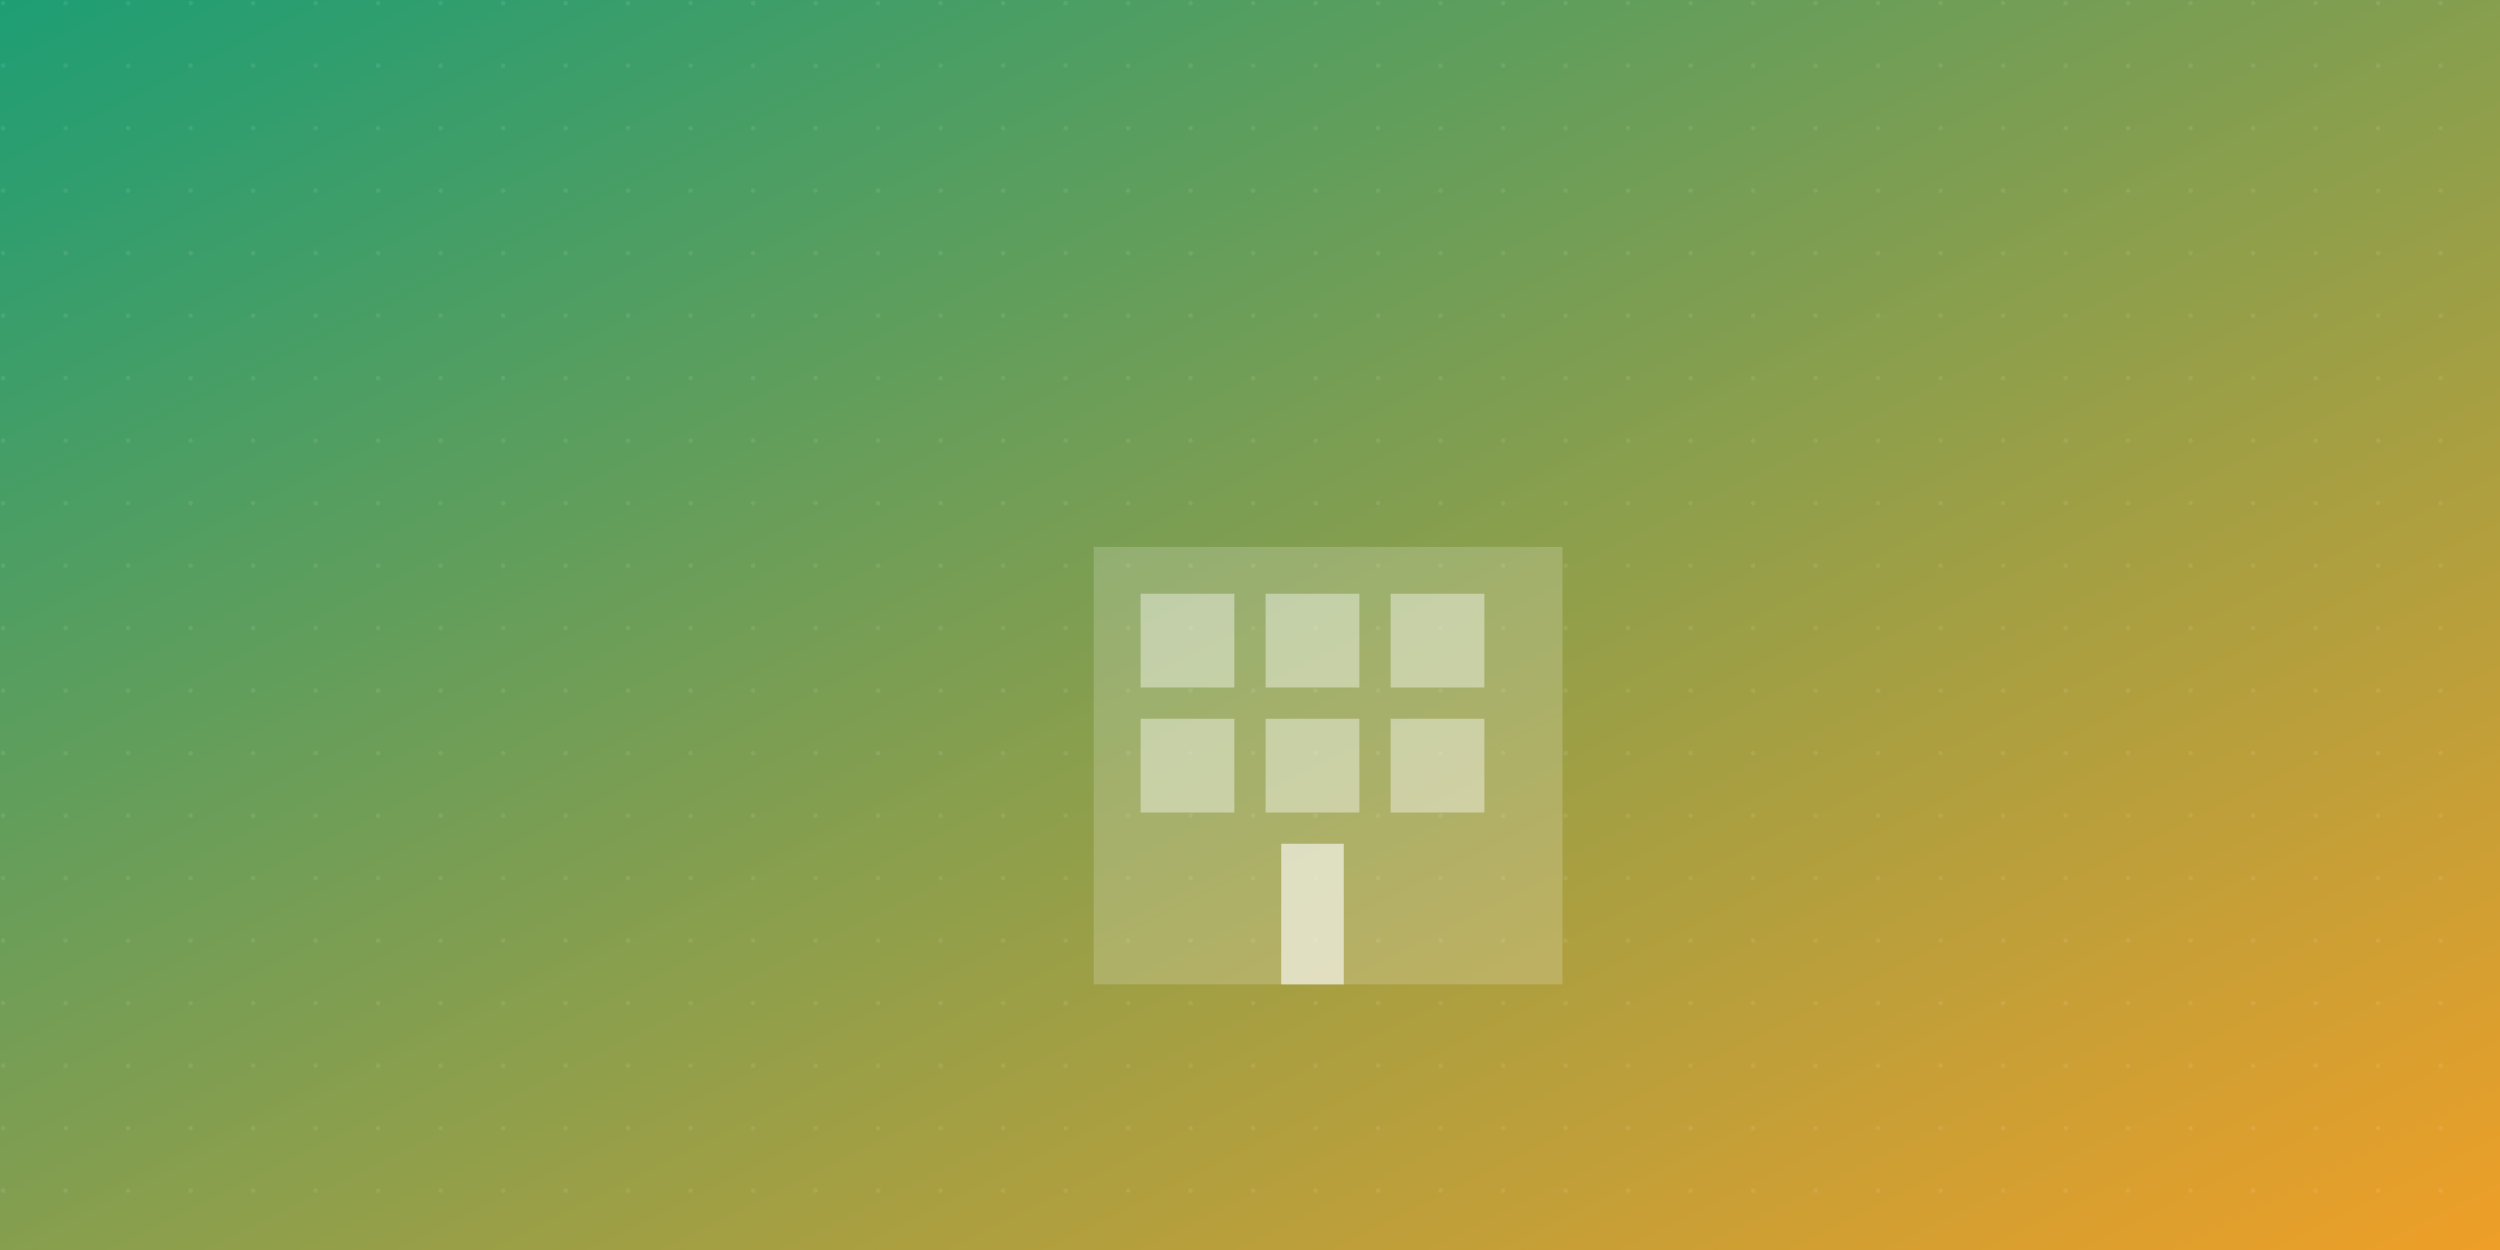
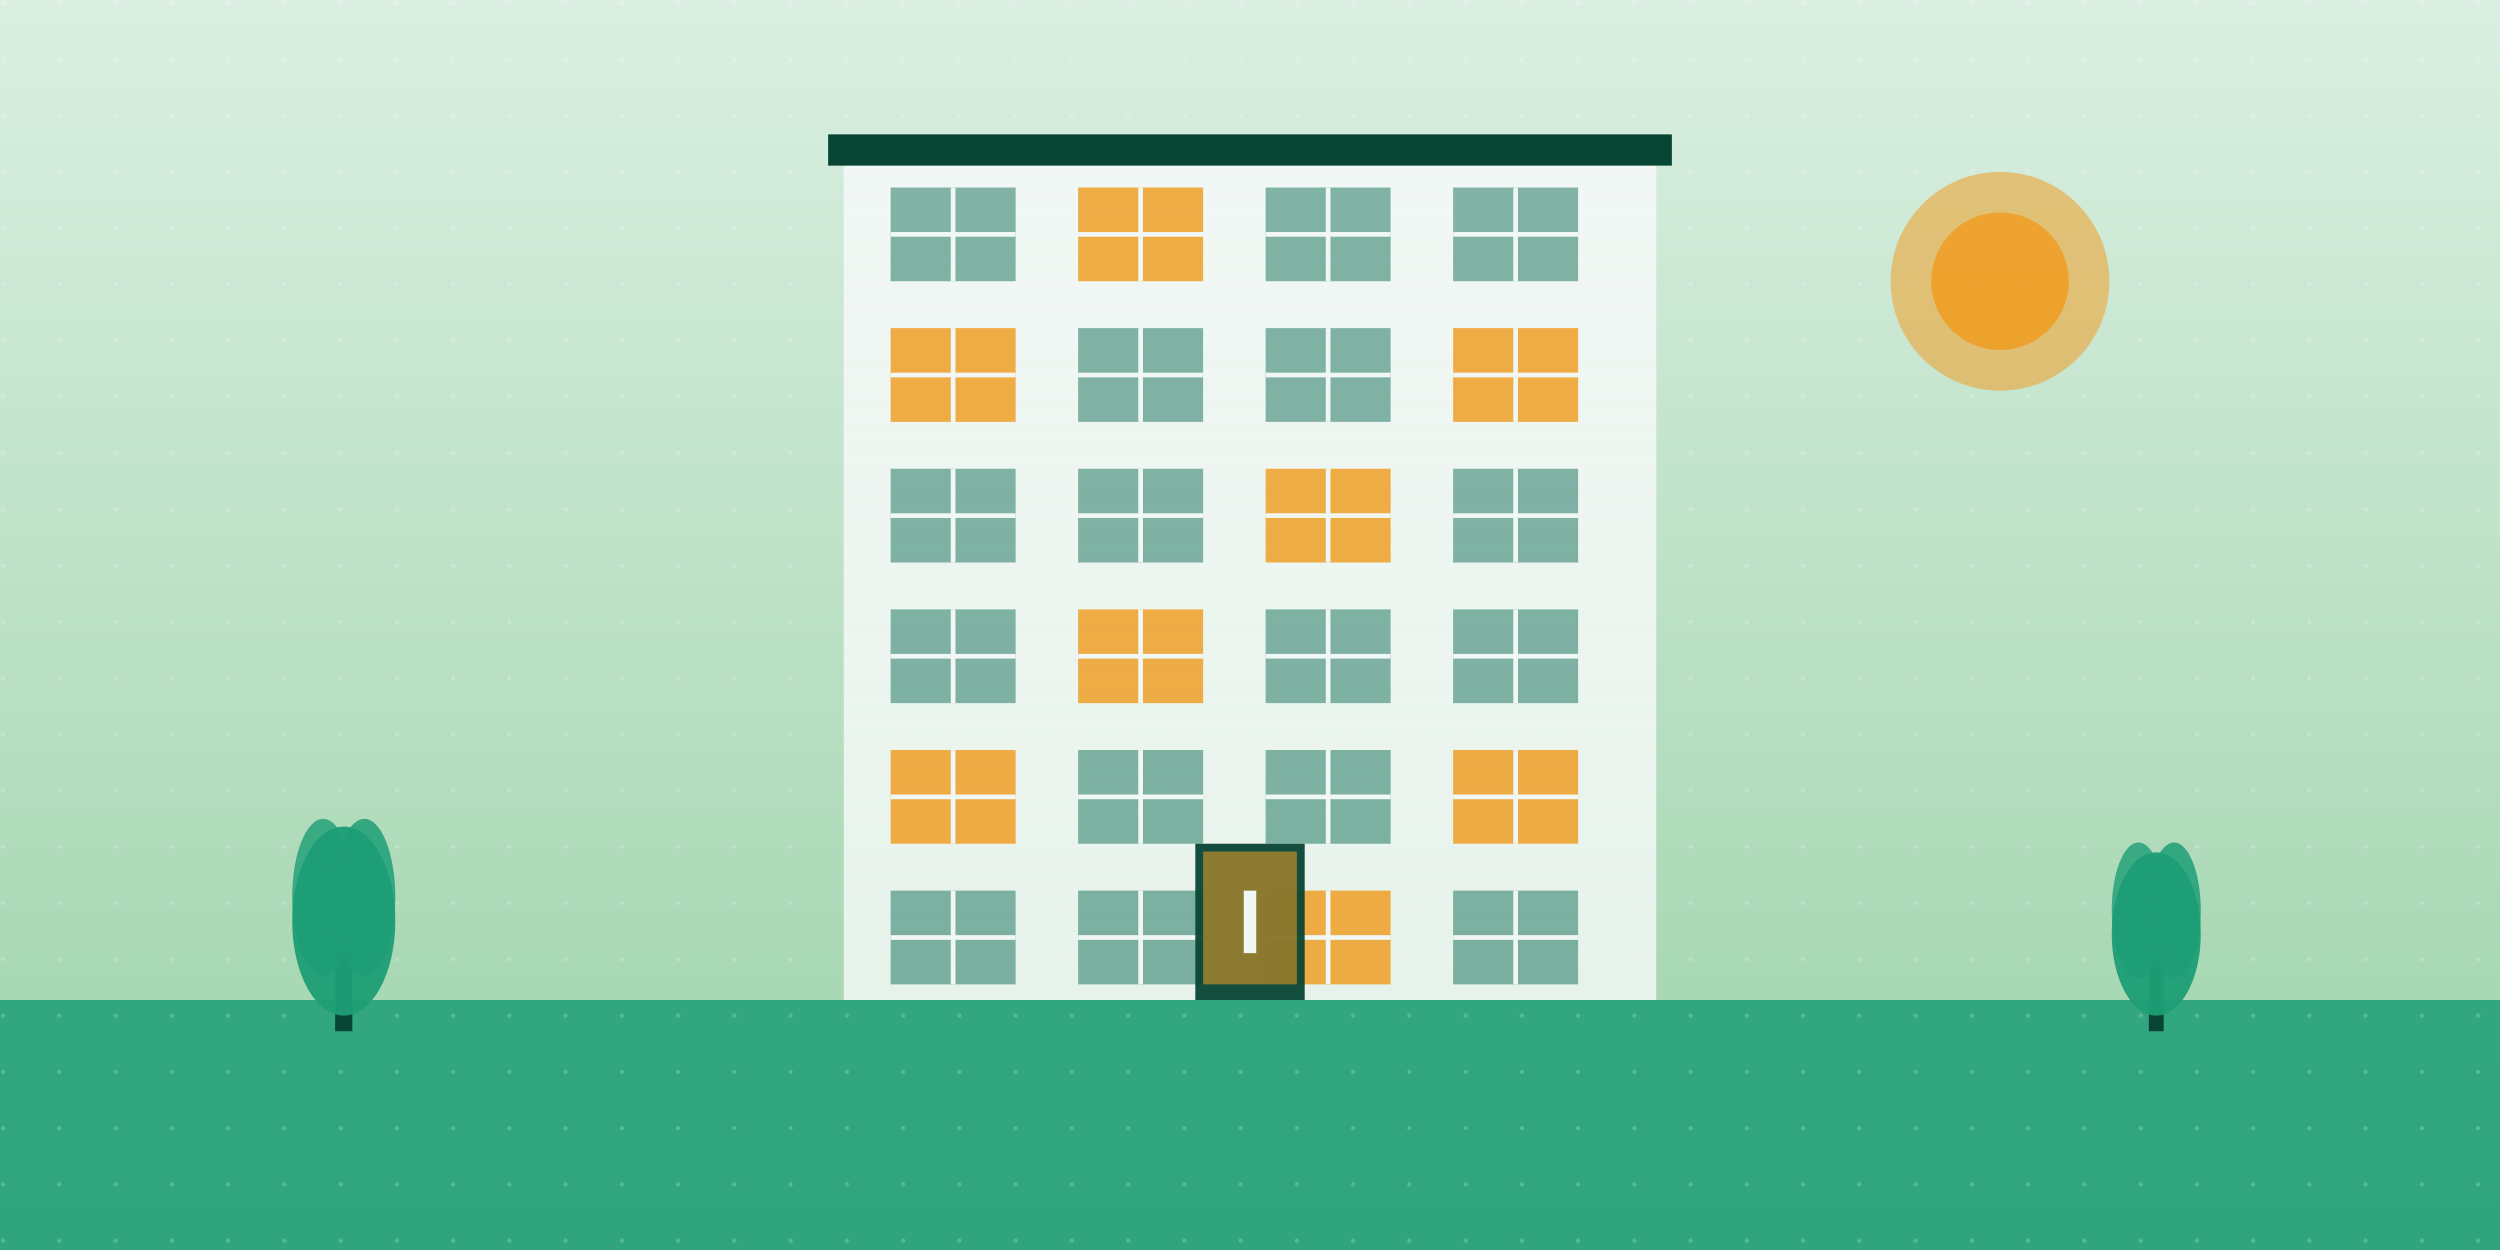
<svg xmlns="http://www.w3.org/2000/svg" viewBox="0 0 1600 800" preserveAspectRatio="xMidYMid slice">
  <defs>
-     <linearGradient id="g" x1="0" y1="0" x2="1" y2="1">
-       <stop offset="0" stop-color="#1D9E75" />
-       <stop offset="1" stop-color="#EF9F27" />
+     <linearGradient id="sky" x1="0" y1="0" x2="0" y2="1">
+       <stop offset="0" stop-color="#DBEFE2" />
+       <stop offset="1" stop-color="#9BD2A8" />
    </linearGradient>
-     <pattern id="dots" width="40" height="40" patternUnits="userSpaceOnUse">
-       <circle cx="2" cy="2" r="1.5" fill="white" opacity="0.08" />
+     <linearGradient id="wallG" x1="0" y1="0" x2="0" y2="1">
+       <stop offset="0" stop-color="#F1F7F4" />
+       <stop offset="1" stop-color="#F1F7F4" stop-opacity="0.85" />
+     </linearGradient>
+     <pattern id="dots" width="36" height="36" patternUnits="userSpaceOnUse">
+       <circle cx="2" cy="2" r="1.4" fill="white" opacity="0.18" />
    </pattern>
  </defs>
-   <rect width="1600" height="800" fill="url(#g)" />
+   <rect width="1600" height="800" fill="url(#sky)" />
  <rect width="1600" height="800" fill="url(#dots)" />
-   <rect x="700" y="350" width="300" height="280" fill="white" opacity="0.18" />
-   <rect x="730" y="380" width="60" height="60" fill="white" opacity="0.4" />
-   <rect x="810" y="380" width="60" height="60" fill="white" opacity="0.4" />
-   <rect x="890" y="380" width="60" height="60" fill="white" opacity="0.4" />
-   <rect x="730" y="460" width="60" height="60" fill="white" opacity="0.4" />
-   <rect x="810" y="460" width="60" height="60" fill="white" opacity="0.4" />
-   <rect x="890" y="460" width="60" height="60" fill="white" opacity="0.4" />
-   <rect x="820" y="540" width="40" height="90" fill="white" opacity="0.6" />
+   <rect x="0" y="640" width="1600" height="160" fill="#1D9E75" opacity="0.85" />
+   <rect x="0" y="640" width="1600" height="160" fill="url(#dots)" />
+   <rect x="214.5" y="599.5" width="11" height="60.5" fill="#094534" />
+   <ellipse cx="220" cy="589.5" rx="33" ry="60.5" fill="#1D9E75" opacity="0.95" />
+   <ellipse cx="206.8" cy="574.5" rx="19.8" ry="50.417" fill="#1D9E75" opacity="0.8" />
+   <ellipse cx="233.2" cy="574.5" rx="19.8" ry="50.417" fill="#1D9E75" opacity="0.85" />
+   <rect x="1375.25" y="607.75" width="9.5" height="52.25" fill="#094534" />
+   <ellipse cx="1380" cy="597.75" rx="28.5" ry="52.25" fill="#1D9E75" opacity="0.95" />
+   <ellipse cx="1368.6" cy="582.75" rx="17.1" ry="43.542" fill="#1D9E75" opacity="0.8" />
+   <ellipse cx="1391.4" cy="582.75" rx="17.1" ry="43.542" fill="#1D9E75" opacity="0.85" />
+   <circle cx="1280" cy="180" r="70" fill="#EF9F27" opacity="0.55" />
+   <circle cx="1280" cy="180" r="44" fill="#EF9F27" opacity="0.9" />
+   <rect x="540" y="100" width="520" height="540" fill="url(#wallG)" />
+   <rect x="530" y="86" width="540" height="20" fill="#094534" />
+   <rect x="570" y="120" width="80" height="60" fill="#0F6E56" opacity="0.5" />
+   <line x1="610" y1="120" x2="610" y2="180" stroke="#F1F7F4" stroke-width="3" />
+   <line x1="570" y1="150" x2="650" y2="150" stroke="#F1F7F4" stroke-width="3" />
+   <rect x="690" y="120" width="80" height="60" fill="#EF9F27" opacity="0.85" />
+   <line x1="730" y1="120" x2="730" y2="180" stroke="#F1F7F4" stroke-width="3" />
+   <line x1="690" y1="150" x2="770" y2="150" stroke="#F1F7F4" stroke-width="3" />
+   <rect x="810" y="120" width="80" height="60" fill="#0F6E56" opacity="0.5" />
+   <line x1="850" y1="120" x2="850" y2="180" stroke="#F1F7F4" stroke-width="3" />
+   <line x1="810" y1="150" x2="890" y2="150" stroke="#F1F7F4" stroke-width="3" />
+   <rect x="930" y="120" width="80" height="60" fill="#0F6E56" opacity="0.5" />
+   <line x1="970" y1="120" x2="970" y2="180" stroke="#F1F7F4" stroke-width="3" />
+   <line x1="930" y1="150" x2="1010" y2="150" stroke="#F1F7F4" stroke-width="3" />
+   <rect x="570" y="210" width="80" height="60" fill="#EF9F27" opacity="0.85" />
+   <line x1="610" y1="210" x2="610" y2="270" stroke="#F1F7F4" stroke-width="3" />
+   <line x1="570" y1="240" x2="650" y2="240" stroke="#F1F7F4" stroke-width="3" />
+   <rect x="690" y="210" width="80" height="60" fill="#0F6E56" opacity="0.5" />
+   <line x1="730" y1="210" x2="730" y2="270" stroke="#F1F7F4" stroke-width="3" />
+   <line x1="690" y1="240" x2="770" y2="240" stroke="#F1F7F4" stroke-width="3" />
+   <rect x="810" y="210" width="80" height="60" fill="#0F6E56" opacity="0.5" />
+   <line x1="850" y1="210" x2="850" y2="270" stroke="#F1F7F4" stroke-width="3" />
+   <line x1="810" y1="240" x2="890" y2="240" stroke="#F1F7F4" stroke-width="3" />
+   <rect x="930" y="210" width="80" height="60" fill="#EF9F27" opacity="0.85" />
+   <line x1="970" y1="210" x2="970" y2="270" stroke="#F1F7F4" stroke-width="3" />
+   <line x1="930" y1="240" x2="1010" y2="240" stroke="#F1F7F4" stroke-width="3" />
+   <rect x="570" y="300" width="80" height="60" fill="#0F6E56" opacity="0.5" />
+   <line x1="610" y1="300" x2="610" y2="360" stroke="#F1F7F4" stroke-width="3" />
+   <line x1="570" y1="330" x2="650" y2="330" stroke="#F1F7F4" stroke-width="3" />
+   <rect x="690" y="300" width="80" height="60" fill="#0F6E56" opacity="0.5" />
+   <line x1="730" y1="300" x2="730" y2="360" stroke="#F1F7F4" stroke-width="3" />
+   <line x1="690" y1="330" x2="770" y2="330" stroke="#F1F7F4" stroke-width="3" />
+   <rect x="810" y="300" width="80" height="60" fill="#EF9F27" opacity="0.85" />
+   <line x1="850" y1="300" x2="850" y2="360" stroke="#F1F7F4" stroke-width="3" />
+   <line x1="810" y1="330" x2="890" y2="330" stroke="#F1F7F4" stroke-width="3" />
+   <rect x="930" y="300" width="80" height="60" fill="#0F6E56" opacity="0.5" />
+   <line x1="970" y1="300" x2="970" y2="360" stroke="#F1F7F4" stroke-width="3" />
+   <line x1="930" y1="330" x2="1010" y2="330" stroke="#F1F7F4" stroke-width="3" />
+   <rect x="570" y="390" width="80" height="60" fill="#0F6E56" opacity="0.5" />
+   <line x1="610" y1="390" x2="610" y2="450" stroke="#F1F7F4" stroke-width="3" />
+   <line x1="570" y1="420" x2="650" y2="420" stroke="#F1F7F4" stroke-width="3" />
+   <rect x="690" y="390" width="80" height="60" fill="#EF9F27" opacity="0.85" />
+   <line x1="730" y1="390" x2="730" y2="450" stroke="#F1F7F4" stroke-width="3" />
+   <line x1="690" y1="420" x2="770" y2="420" stroke="#F1F7F4" stroke-width="3" />
+   <rect x="810" y="390" width="80" height="60" fill="#0F6E56" opacity="0.5" />
+   <line x1="850" y1="390" x2="850" y2="450" stroke="#F1F7F4" stroke-width="3" />
+   <line x1="810" y1="420" x2="890" y2="420" stroke="#F1F7F4" stroke-width="3" />
+   <rect x="930" y="390" width="80" height="60" fill="#0F6E56" opacity="0.5" />
+   <line x1="970" y1="390" x2="970" y2="450" stroke="#F1F7F4" stroke-width="3" />
+   <line x1="930" y1="420" x2="1010" y2="420" stroke="#F1F7F4" stroke-width="3" />
+   <rect x="570" y="480" width="80" height="60" fill="#EF9F27" opacity="0.85" />
+   <line x1="610" y1="480" x2="610" y2="540" stroke="#F1F7F4" stroke-width="3" />
+   <line x1="570" y1="510" x2="650" y2="510" stroke="#F1F7F4" stroke-width="3" />
+   <rect x="690" y="480" width="80" height="60" fill="#0F6E56" opacity="0.5" />
+   <line x1="730" y1="480" x2="730" y2="540" stroke="#F1F7F4" stroke-width="3" />
+   <line x1="690" y1="510" x2="770" y2="510" stroke="#F1F7F4" stroke-width="3" />
+   <rect x="810" y="480" width="80" height="60" fill="#0F6E56" opacity="0.5" />
+   <line x1="850" y1="480" x2="850" y2="540" stroke="#F1F7F4" stroke-width="3" />
+   <line x1="810" y1="510" x2="890" y2="510" stroke="#F1F7F4" stroke-width="3" />
+   <rect x="930" y="480" width="80" height="60" fill="#EF9F27" opacity="0.85" />
+   <line x1="970" y1="480" x2="970" y2="540" stroke="#F1F7F4" stroke-width="3" />
+   <line x1="930" y1="510" x2="1010" y2="510" stroke="#F1F7F4" stroke-width="3" />
+   <rect x="570" y="570" width="80" height="60" fill="#0F6E56" opacity="0.5" />
+   <line x1="610" y1="570" x2="610" y2="630" stroke="#F1F7F4" stroke-width="3" />
+   <line x1="570" y1="600" x2="650" y2="600" stroke="#F1F7F4" stroke-width="3" />
+   <rect x="690" y="570" width="80" height="60" fill="#0F6E56" opacity="0.5" />
+   <line x1="730" y1="570" x2="730" y2="630" stroke="#F1F7F4" stroke-width="3" />
+   <line x1="690" y1="600" x2="770" y2="600" stroke="#F1F7F4" stroke-width="3" />
+   <rect x="810" y="570" width="80" height="60" fill="#EF9F27" opacity="0.85" />
+   <line x1="850" y1="570" x2="850" y2="630" stroke="#F1F7F4" stroke-width="3" />
+   <line x1="810" y1="600" x2="890" y2="600" stroke="#F1F7F4" stroke-width="3" />
+   <rect x="930" y="570" width="80" height="60" fill="#0F6E56" opacity="0.5" />
+   <line x1="970" y1="570" x2="970" y2="630" stroke="#F1F7F4" stroke-width="3" />
+   <line x1="930" y1="600" x2="1010" y2="600" stroke="#F1F7F4" stroke-width="3" />
+   <rect x="765" y="540" width="70" height="100" fill="#094534" opacity="0.95" />
+   <rect x="770" y="545" width="60" height="85" fill="#EF9F27" opacity="0.55" />
+   <rect x="796" y="570" width="8" height="40" fill="#F1F7F4" />
</svg>
